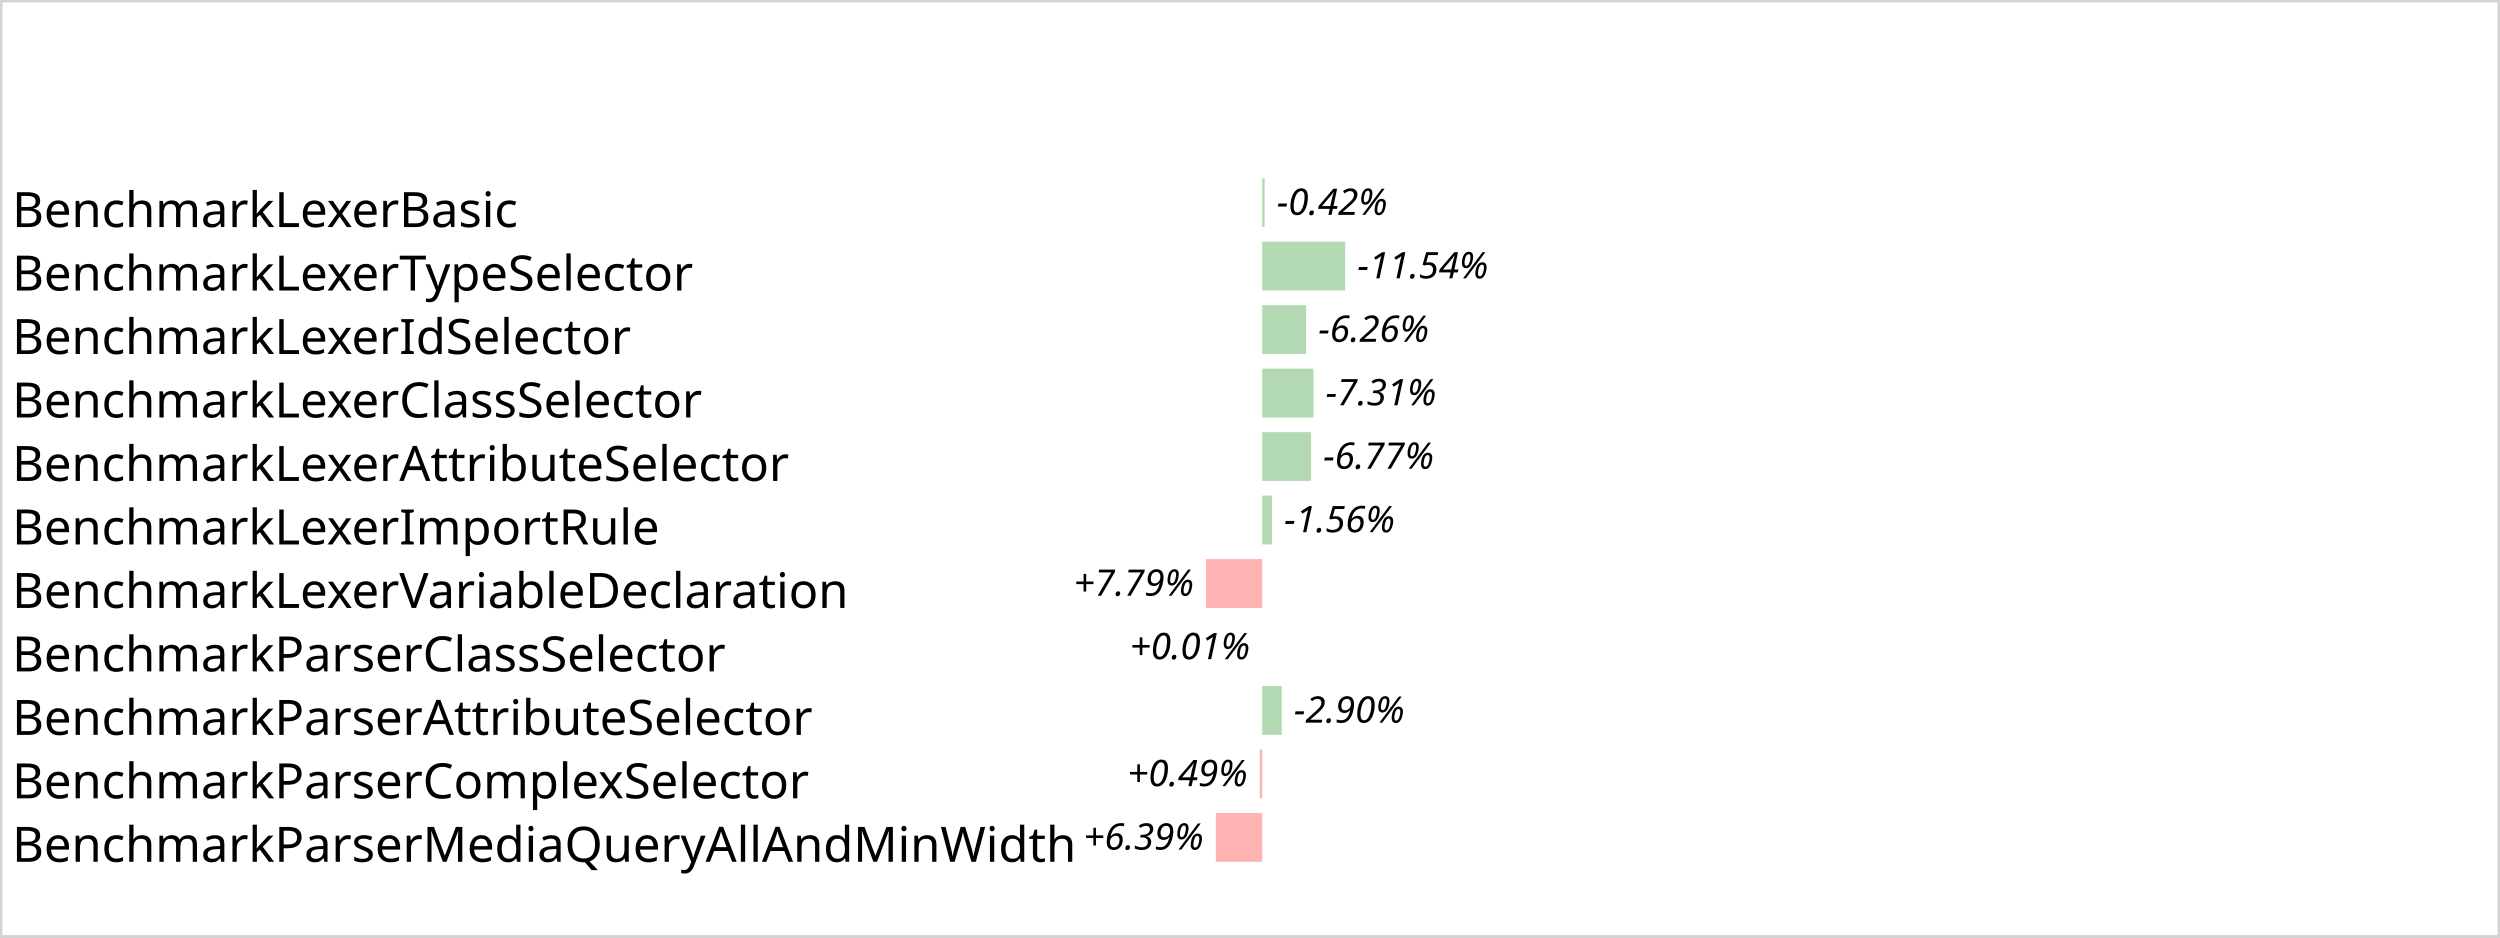
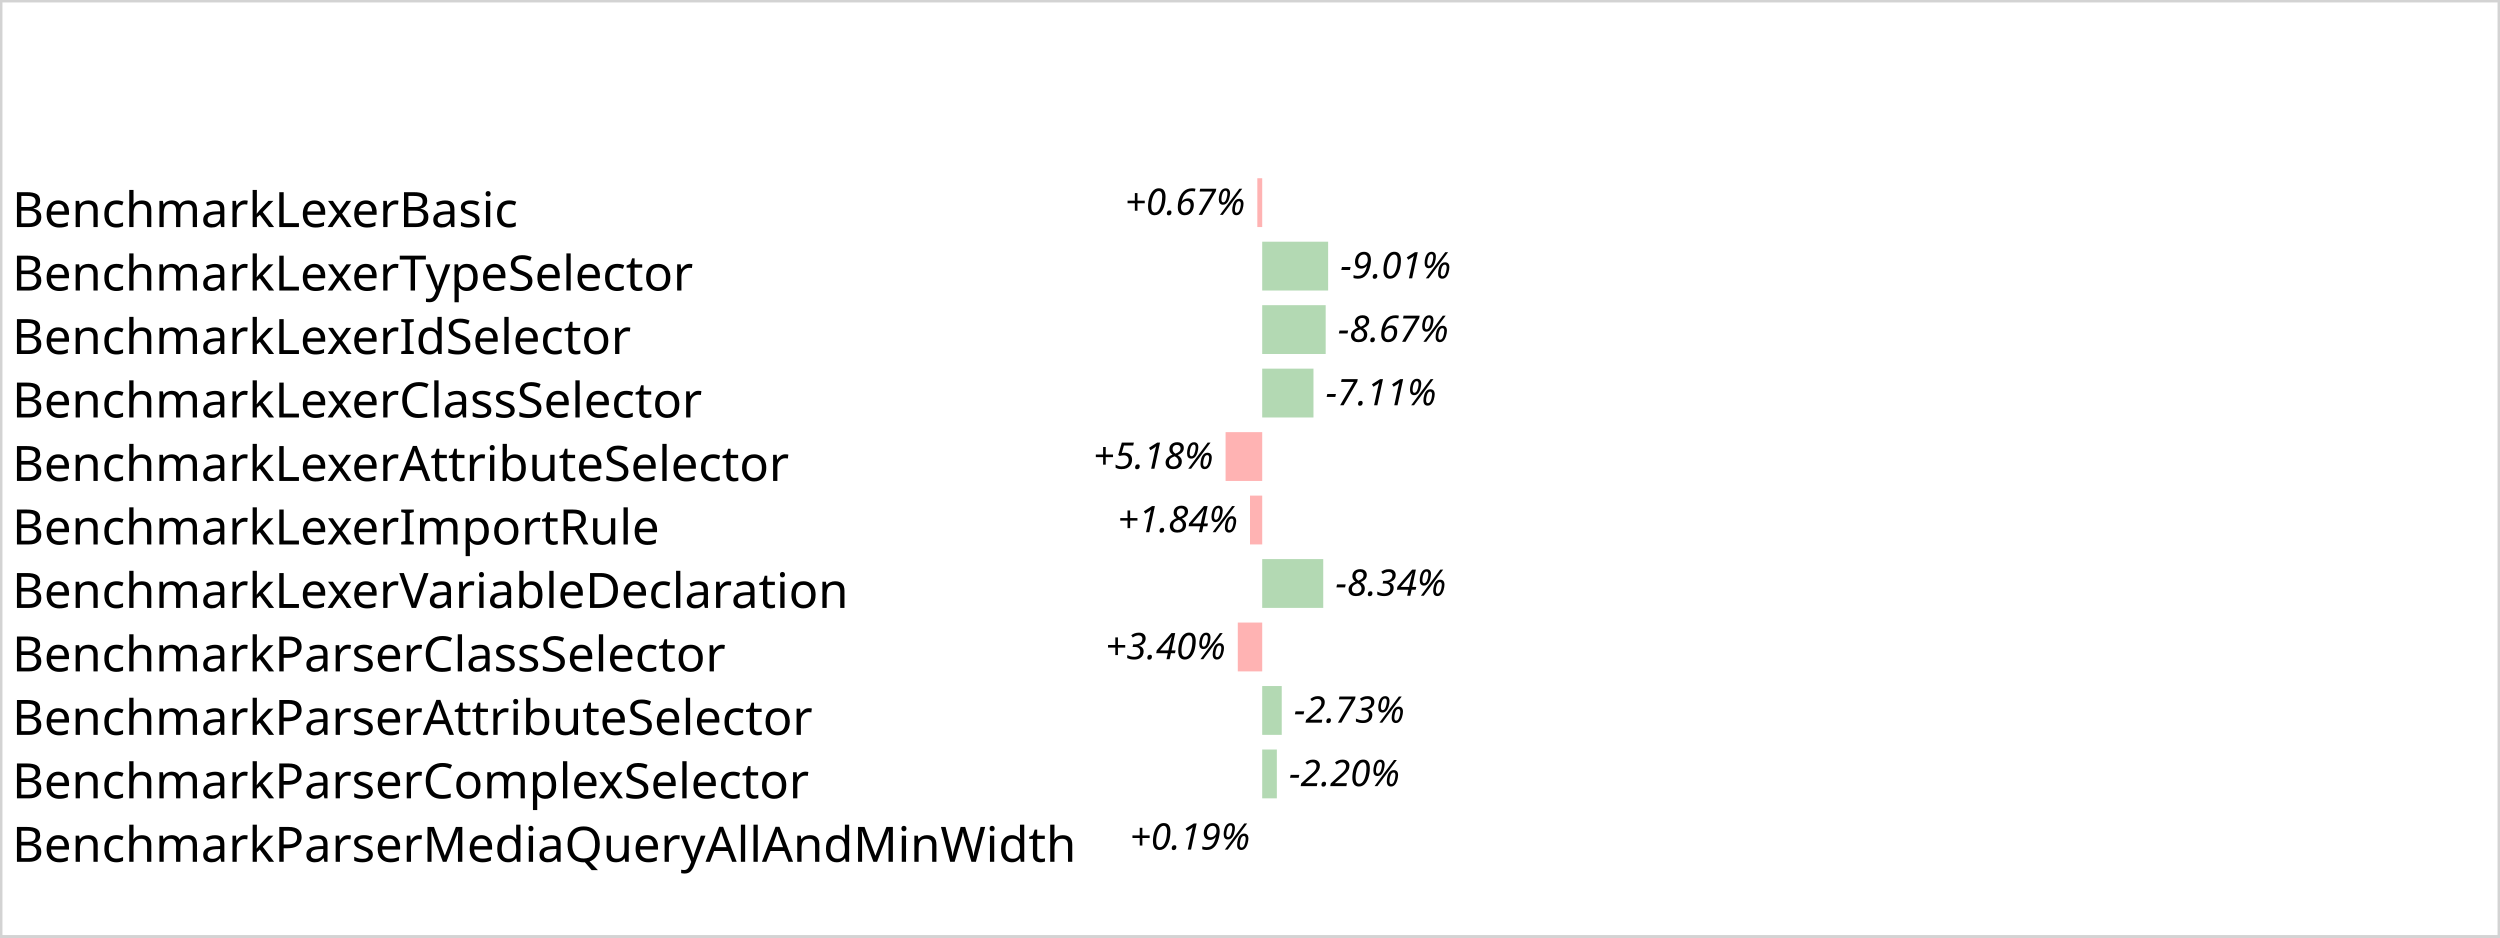
<svg xmlns="http://www.w3.org/2000/svg" width="1024" height="384">
  <rect x="0" y="0" width="1024" height="384" style="fill:white;stroke-width:2px;stroke:lightgray" />
  <g style="font-size:20px;font-family:sans-serif">
    <text x="5" y="5" style="font-size:150%" />
    <g style="font-style:italic;font-size:75%">
-       <rect x="517" y="73" width="1" height="20" style="fill-opacity:0.3;fill:green" />
-       <text x="523" y="88" style="text-anchor:start">-0.42%</text>
+       <rect x="515" y="73" width="2" height="20" style="fill-opacity:0.3;fill:red" />
+       <text x="510" y="88" style="text-anchor:end">+0.67%</text>
    </g>
    <text x="5" y="93" style="text-anchor:start">BenchmarkLexerBasic</text>
    <g style="font-style:italic;font-size:75%">
-       <rect x="517" y="99" width="34" height="20" style="fill-opacity:0.3;fill:green" />
-       <text x="556" y="114" style="text-anchor:start">-11.54%</text>
+       <rect x="517" y="99" width="27" height="20" style="fill-opacity:0.3;fill:green" />
+       <text x="549" y="114" style="text-anchor:start">-9.01%</text>
    </g>
    <text x="5" y="119" style="text-anchor:start">BenchmarkLexerTypeSelector</text>
    <g style="font-style:italic;font-size:75%">
-       <rect x="517" y="125" width="18" height="20" style="fill-opacity:0.3;fill:green" />
-       <text x="540" y="140" style="text-anchor:start">-6.26%</text>
+       <rect x="517" y="125" width="26" height="20" style="fill-opacity:0.3;fill:green" />
+       <text x="548" y="140" style="text-anchor:start">-8.67%</text>
    </g>
    <text x="5" y="145" style="text-anchor:start">BenchmarkLexerIdSelector</text>
    <g style="font-style:italic;font-size:75%">
      <rect x="517" y="151" width="21" height="20" style="fill-opacity:0.3;fill:green" />
-       <text x="543" y="166" style="text-anchor:start">-7.31%</text>
+       <text x="543" y="166" style="text-anchor:start">-7.11%</text>
    </g>
    <text x="5" y="171" style="text-anchor:start">BenchmarkLexerClassSelector</text>
    <g style="font-style:italic;font-size:75%">
-       <rect x="517" y="177" width="20" height="20" style="fill-opacity:0.3;fill:green" />
-       <text x="542" y="192" style="text-anchor:start">-6.77%</text>
+       <rect x="502" y="177" width="15" height="20" style="fill-opacity:0.3;fill:red" />
+       <text x="497" y="192" style="text-anchor:end">+5.18%</text>
    </g>
    <text x="5" y="197" style="text-anchor:start">BenchmarkLexerAttributeSelector</text>
    <g style="font-style:italic;font-size:75%">
-       <rect x="517" y="203" width="4" height="20" style="fill-opacity:0.3;fill:green" />
-       <text x="526" y="218" style="text-anchor:start">-1.56%</text>
+       <rect x="512" y="203" width="5" height="20" style="fill-opacity:0.3;fill:red" />
+       <text x="507" y="218" style="text-anchor:end">+1.84%</text>
    </g>
    <text x="5" y="223" style="text-anchor:start">BenchmarkLexerImportRule</text>
    <g style="font-style:italic;font-size:75%">
-       <rect x="494" y="229" width="23" height="20" style="fill-opacity:0.3;fill:red" />
-       <text x="489" y="244" style="text-anchor:end">+7.79%</text>
+       <rect x="517" y="229" width="25" height="20" style="fill-opacity:0.3;fill:green" />
+       <text x="547" y="244" style="text-anchor:start">-8.34%</text>
    </g>
    <text x="5" y="249" style="text-anchor:start">BenchmarkLexerVariableDeclaration</text>
    <g style="font-style:italic;font-size:75%">
-       <rect x="517" y="255" width="0" height="20" style="fill-opacity:0.3;fill:red" />
-       <text x="512" y="270" style="text-anchor:end">+0.01%</text>
+       <rect x="507" y="255" width="10" height="20" style="fill-opacity:0.3;fill:red" />
+       <text x="502" y="270" style="text-anchor:end">+3.40%</text>
    </g>
    <text x="5" y="275" style="text-anchor:start">BenchmarkParserClassSelector</text>
    <g style="font-style:italic;font-size:75%">
      <rect x="517" y="281" width="8" height="20" style="fill-opacity:0.3;fill:green" />
-       <text x="530" y="296" style="text-anchor:start">-2.90%</text>
+       <text x="530" y="296" style="text-anchor:start">-2.73%</text>
    </g>
    <text x="5" y="301" style="text-anchor:start">BenchmarkParserAttributeSelector</text>
    <g style="font-style:italic;font-size:75%">
-       <rect x="516" y="307" width="1" height="20" style="fill-opacity:0.3;fill:red" />
-       <text x="511" y="322" style="text-anchor:end">+0.49%</text>
+       <rect x="517" y="307" width="6" height="20" style="fill-opacity:0.3;fill:green" />
+       <text x="528" y="322" style="text-anchor:start">-2.20%</text>
    </g>
    <text x="5" y="327" style="text-anchor:start">BenchmarkParserComplexSelector</text>
    <g style="font-style:italic;font-size:75%">
-       <rect x="498" y="333" width="19" height="20" style="fill-opacity:0.3;fill:red" />
-       <text x="493" y="348" style="text-anchor:end">+6.39%</text>
+       <rect x="517" y="333" width="0" height="20" style="fill-opacity:0.3;fill:red" />
+       <text x="512" y="348" style="text-anchor:end">+0.19%</text>
    </g>
    <text x="5" y="353" style="text-anchor:start">BenchmarkParserMediaQueryAllAndMinWidth</text>
  </g>
</svg>
